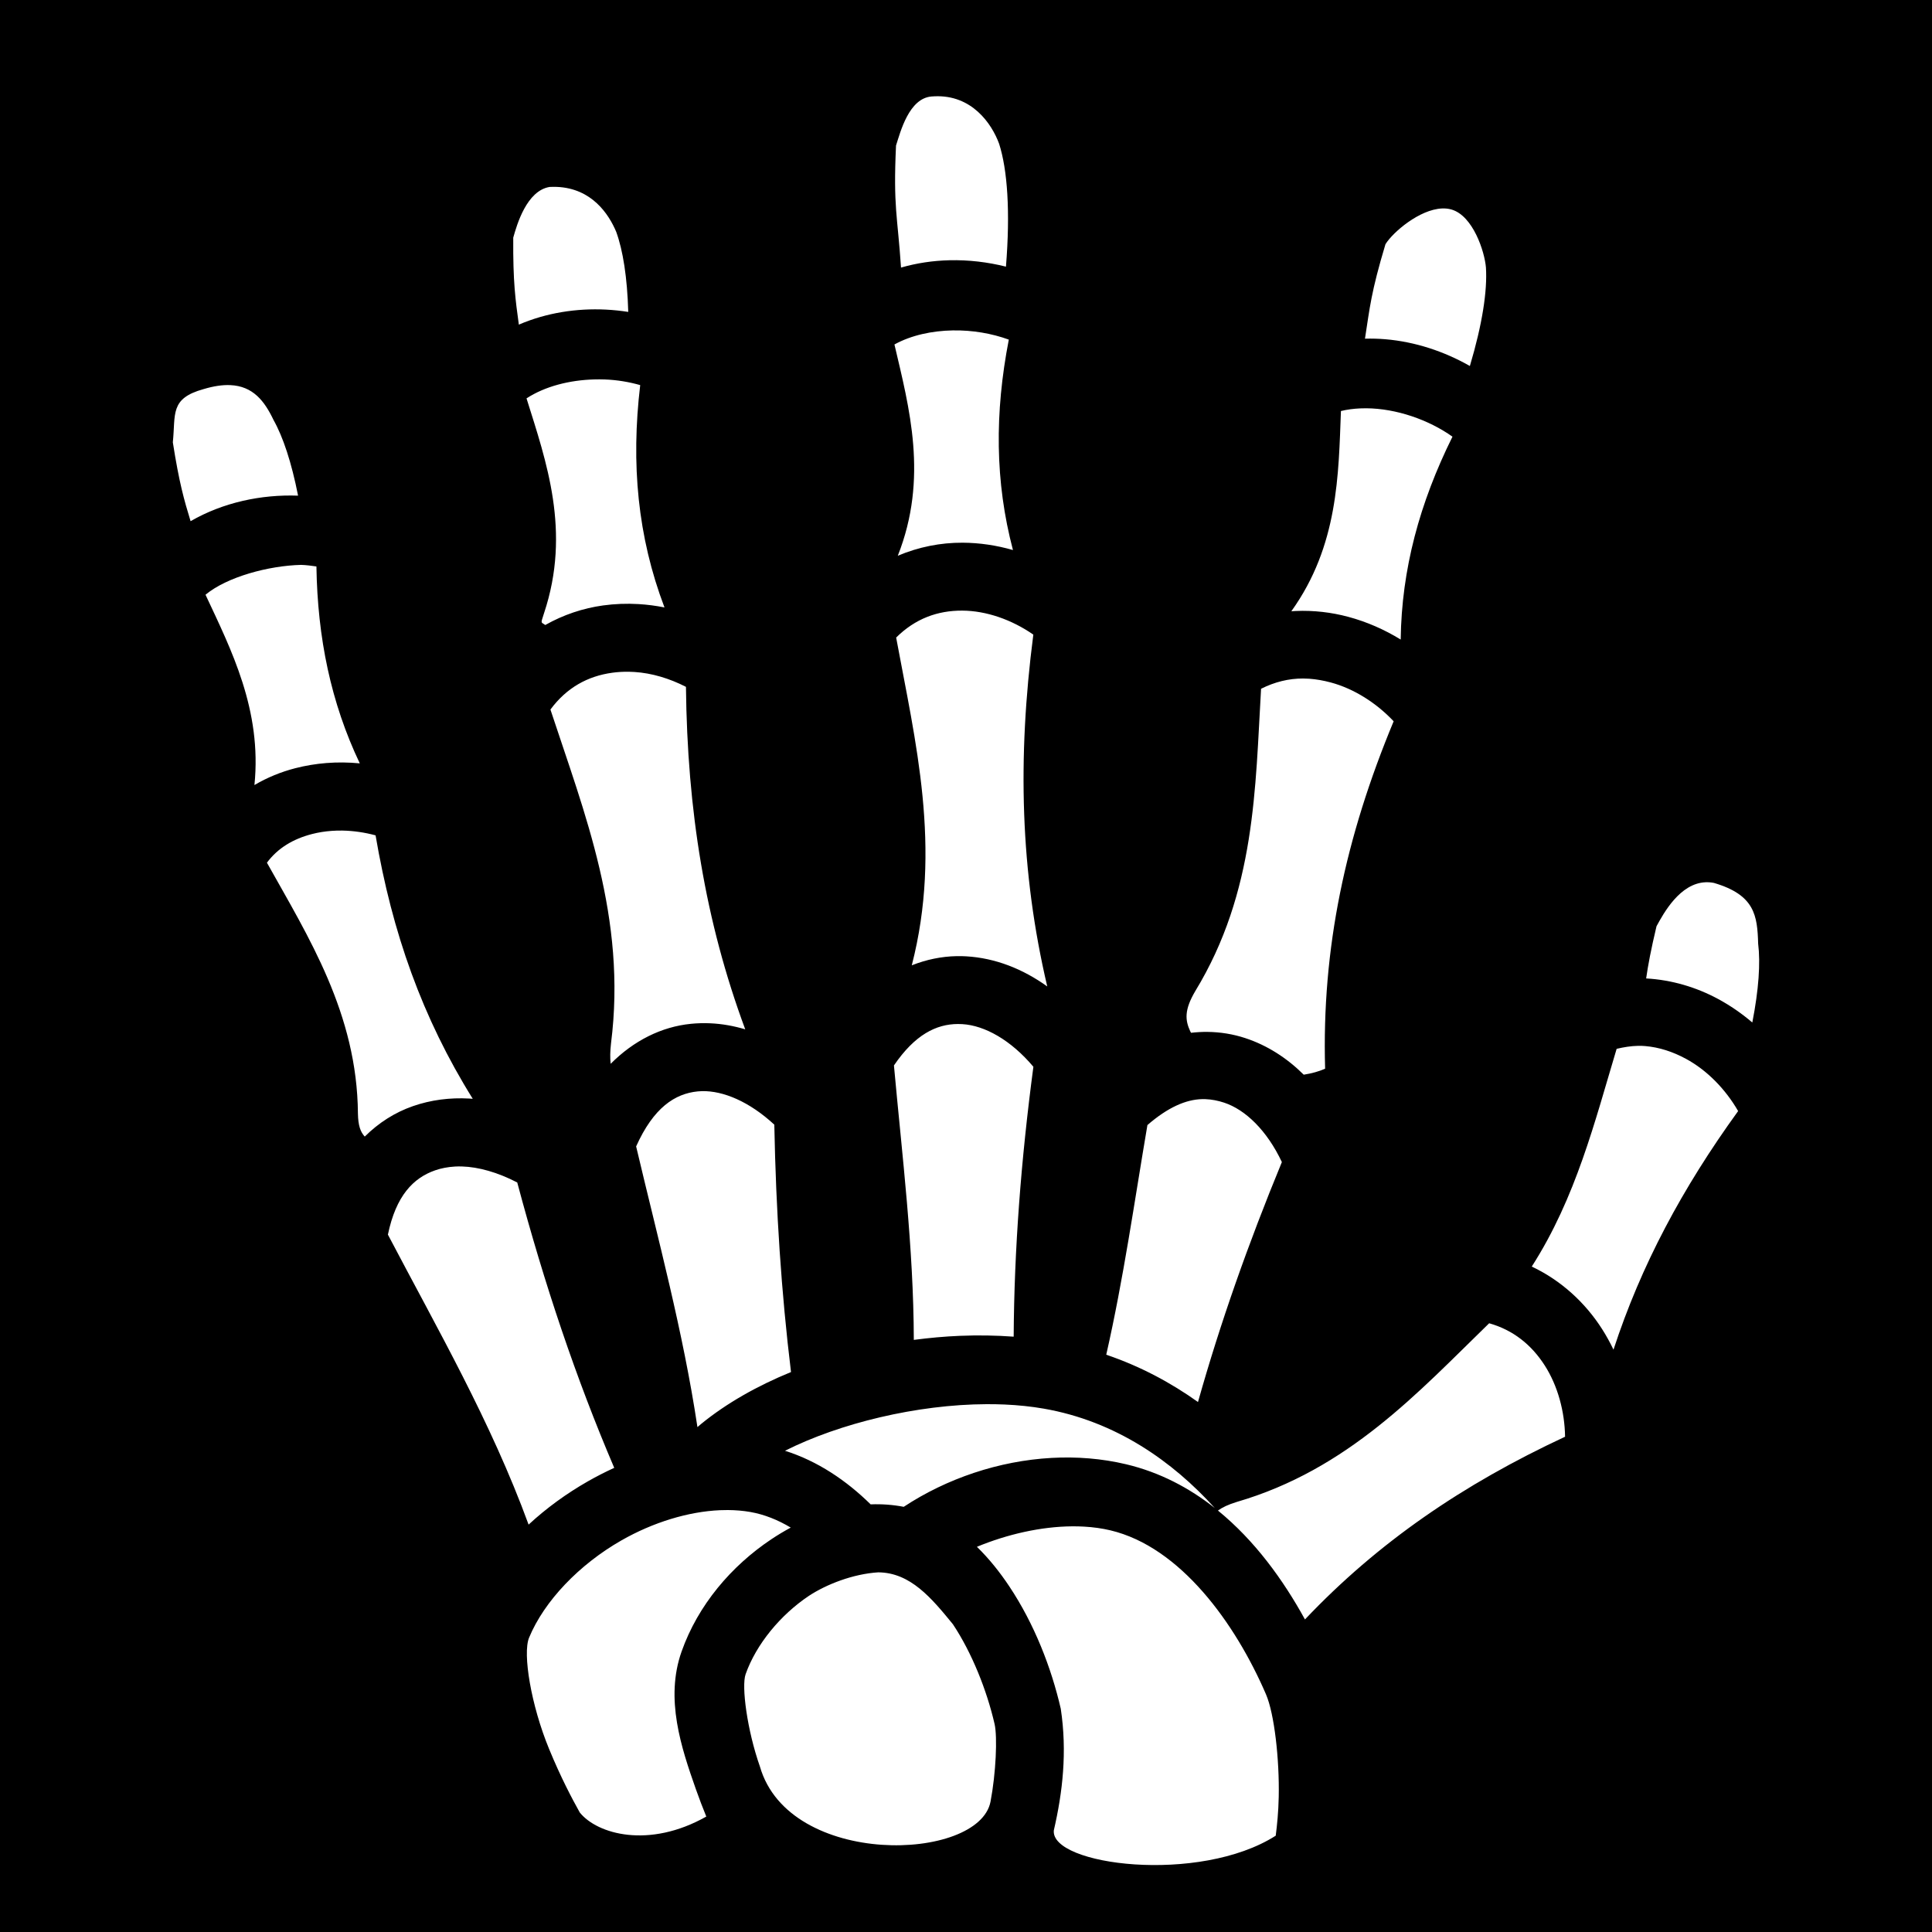
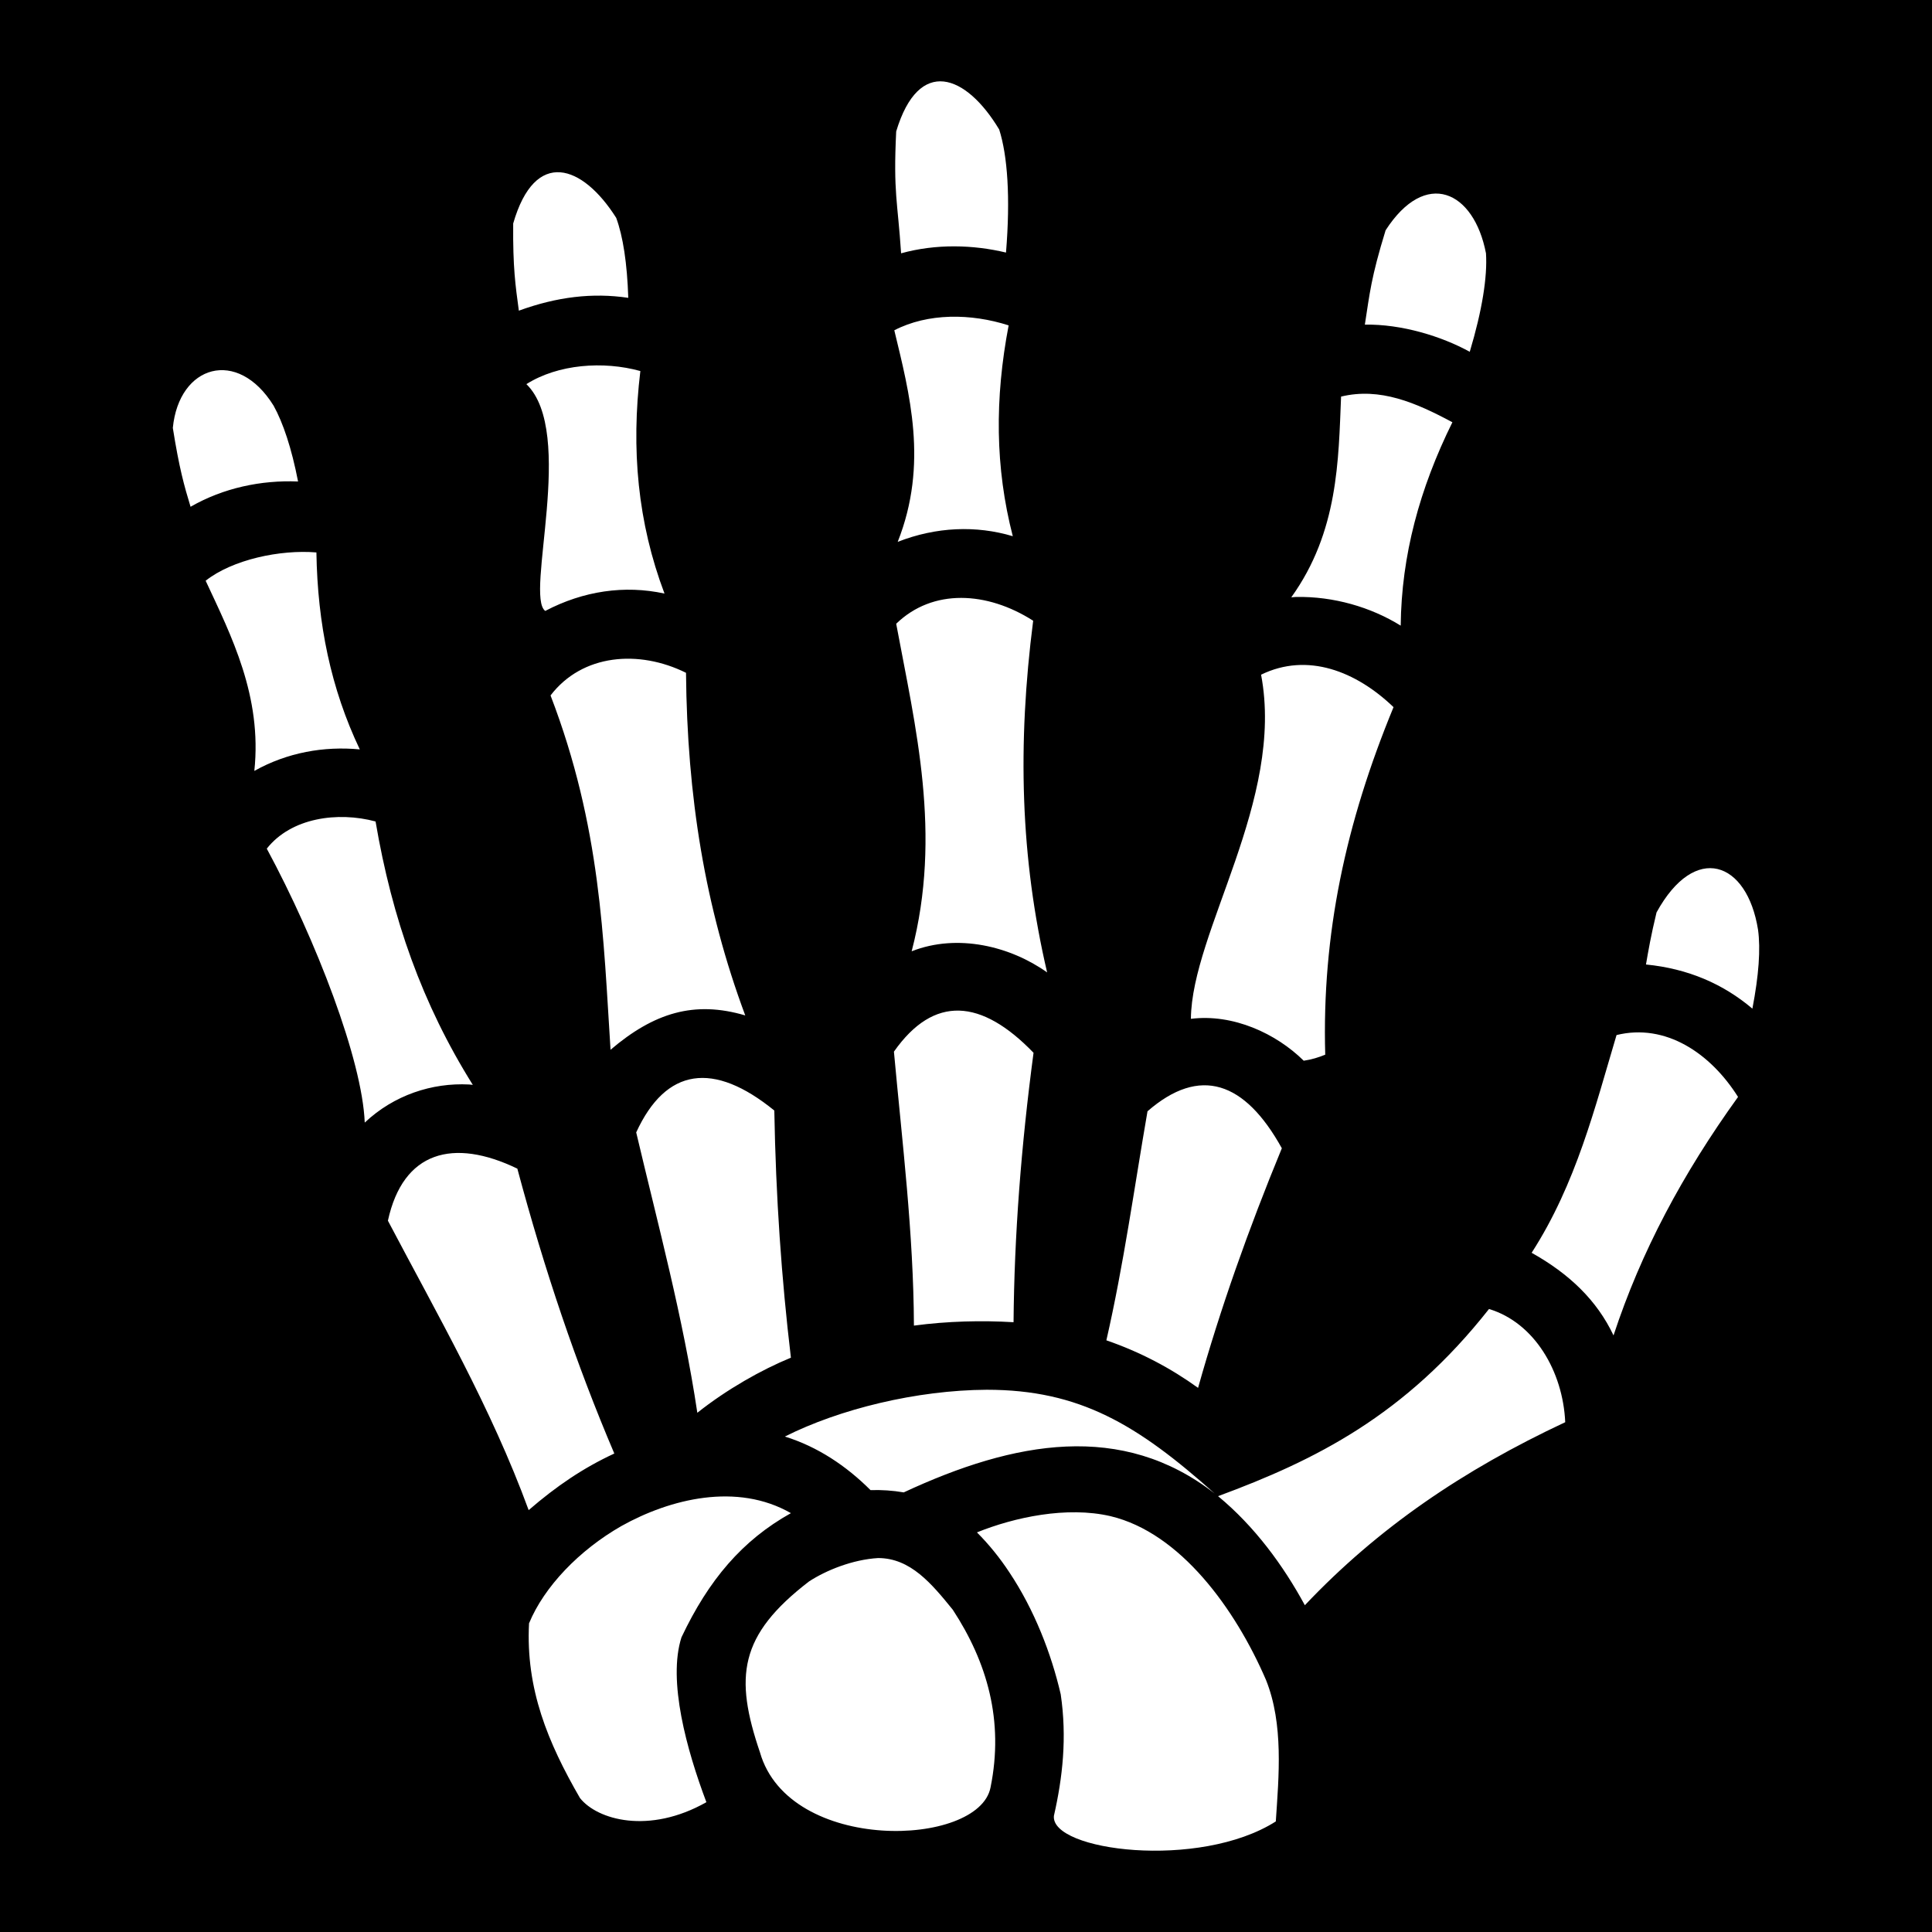
<svg xmlns="http://www.w3.org/2000/svg" viewBox="0 0 512 512">
  <path d="M0 0h512v512H0z" />
-   <path fill="#fff" d="M247.61 25.525c-.24-.002-.472.01-.698.04-6.036.447-8.304 9.428-9.457 13.005-.765 16.387.404 18.574 1.324 32.34 4.17-1.2 8.477-1.835 12.788-1.94 5.08-.127 10.157.476 15.022 1.694 1.183-14.606.387-25.685-1.81-32.557-1.974-5.382-7.264-13.057-17.17-12.582zM147.567 49.53c-.62-.024-1.26-.02-1.922.013-6.066 1.007-8.66 9.968-9.63 13.44-.084 11.83.577 16.395 1.484 23.046 7.3-3.137 15.28-4.372 23.102-3.98 1.98.1 3.947.308 5.892.61-.262-9.144-1.402-16.303-3.19-21.22-1.97-4.69-6.45-11.525-15.736-11.91zm234.577 5.716c-5.964.257-12.98 6.254-14.98 9.467-3.832 12.763-4.142 16.74-5.433 25.04 1.813-.05 3.622 0 5.42.15 7.907.672 15.598 3.228 22.38 7.09 3.312-11.086 4.652-19.954 4.257-26.097-.334-4.19-3.424-13.767-9.17-15.382-.792-.223-1.624-.305-2.475-.268zM252.535 87.56c-5.568.098-11.066 1.284-15.498 3.727 3.915 16.74 9.04 35.38.887 55.994 5.526-2.346 11.4-3.49 17.183-3.46 4.525.024 9.007.702 13.338 1.946-4.778-18.102-4.864-36.368-1.1-55.764-4.486-1.637-9.655-2.532-14.81-2.44zm-95.045 12.99c-6.494.177-13.01 1.8-17.957 5.022 5.23 16.7 11.863 35.27 4.647 56.918l-.04.12c-.92 2.862-.773 2.157.358 3.025 4.81-2.72 10.03-4.458 15.32-5.186 3.118-.43 6.26-.545 9.385-.362 2.313.135 4.615.435 6.893.89-7.13-18.768-8.908-38.047-6.436-58.92-2.94-.835-6.113-1.377-9.392-1.496-.923-.033-1.85-.037-2.778-.01zm-96.472 1.51c-2.007-.088-4.342.235-7.094 1.063-8.973 2.49-7.356 6.598-8.12 14.102 1.676 10.703 2.99 15.295 4.704 20.892 8.648-4.985 18.72-7.11 28.484-6.765-1.73-8.804-3.984-15.565-6.512-20.067-2.388-5.023-5.442-8.967-11.462-9.226zm301.052 6.137c-.532-.004-1.062.006-1.588.03-1.76.076-3.48.304-5.12.697-.65 16.804-.666 35.67-13.145 53.066.383-.026.767-.053 1.15-.07 4.753-.206 9.472.348 13.95 1.55 4.908 1.318 9.576 3.37 13.882 6.016.24-18.61 4.996-36.154 13.722-53.763-6.27-4.462-14.87-7.47-22.852-7.526zM79.803 149.7c-8.575.206-19.616 3.163-25.34 7.91 6.807 14.568 14.99 30.547 12.965 50.433 3.414-2.005 7.082-3.5 10.834-4.463 2.7-.692 5.452-1.146 8.222-1.367 2.947-.235 5.914-.195 8.864.086-7.668-16.108-11.197-33.277-11.494-52.183-1.324-.19-2.658-.37-4.05-.416zm175.21 12.12c-6.56-.034-12.477 2.13-17.523 7.14 5.066 27.445 12.187 55.717 4.14 86.86 3.863-1.528 7.87-2.354 11.89-2.433.846-.017 1.692 0 2.54.05 7.723.45 15.01 3.34 21.473 7.983-7.136-30.364-7.94-60.396-3.69-93.24-5.748-3.98-12.486-6.327-18.83-6.36zm-88.374 16.203c-1.484-.023-2.945.06-4.367.256-6.503.895-12.08 3.92-16.402 9.757 9.013 27.392 20.272 55.285 16.056 88.46-.248 2.118-.264 3.898-.092 5.423 6.092-6.135 13.464-9.825 21.295-10.6 1.707-.17 3.412-.212 5.106-.136 3.13.14 6.227.697 9.26 1.603-10.65-28.728-15.355-58.06-15.71-90.764-4.36-2.233-9.057-3.65-13.66-3.94-.497-.033-.993-.052-1.487-.06zm178.704 1.788c-3.81-.013-7.537.908-11.147 2.72-1.545 26.1-1.393 53.79-17.45 80.144l.054-.09c-3.03 5.11-2.72 7.794-1.374 10.72.06.13.145.264.213.395 1.452-.165 2.902-.252 4.34-.237 3.432.036 6.8.584 10.022 1.642 5.87 1.93 11.065 5.296 15.5 9.698 2.098-.327 4.026-.857 5.668-1.58-.915-31.93 5.382-61.34 18.162-92.075-4.598-4.88-10.533-8.643-16.68-10.293-1.9-.51-3.792-.844-5.67-.982-.547-.04-1.094-.06-1.638-.062zM90.77 220.11c-.97-.016-1.938.01-2.893.08-1.775.13-3.505.405-5.143.826-5.094 1.306-9.148 3.77-11.994 7.607 10.976 19.646 23.922 39.995 24.115 66.49.06 3.22.68 4.873 1.81 6.092 3.688-3.67 8.008-6.413 12.76-8.064 4.804-1.67 9.838-2.296 14.925-2.015.31.017.623.044.935.068-13.366-21.43-21.38-44.106-25.754-69.816-2.865-.772-5.84-1.212-8.76-1.266zm361.238 13.697c-6.83.265-11.143 8.22-13.016 11.662-1.473 6.2-2.24 10.29-2.746 13.827 6.79.38 13.315 2.336 19.074 5.445 3.242 1.75 6.272 3.85 9.06 6.23 1.712-8.734 2.18-15.796 1.55-20.89-.22-7.45-.878-12.912-11.72-16.098-.76-.15-1.496-.205-2.202-.177zm-198.15 37.566c-5.736.02-11.392 2.81-16.954 10.98 2.186 24.098 5.206 48.117 5.266 72.733 4.056-.536 8.14-.912 12.22-1.078 4.778-.195 9.545-.12 14.243.222.145-23.142 1.933-46.717 5.226-71.523-5.96-7.075-12.89-10.954-18.852-11.303-.383-.022-.766-.032-1.15-.03zm180.28 5.785c-1.877.034-3.787.338-5.712.793-5.753 19.14-10.762 39.41-22.494 57.7 7.85 3.71 14.216 9.632 18.638 16.565 1.123 1.76 2.124 3.586 3.022 5.46 7.28-22.32 18.26-42.837 33.03-63.23-3.347-5.81-8.253-10.84-13.852-13.863-3.463-1.87-7.058-3.047-10.764-3.363-.618-.054-1.24-.073-1.867-.062zm-248.124 12.006c-.377.01-.75.032-1.114.068-6.014.595-11.696 4.27-16.318 14.58 5.81 24.622 12.43 48.982 16.246 74.385.336-.292.67-.586 1.02-.87 6.656-5.43 14.79-10.045 23.777-13.72-2.564-21.055-3.987-42.725-4.424-65.56-6.58-6.09-13.53-9.017-19.186-8.883zm132.6 2.113v.002c-4.312.093-9.096 2.16-14.536 6.874-3.447 20.253-6.305 40.603-10.912 60.86 9.037 3.065 17.13 7.414 24.313 12.537 5.893-20.932 13.292-41.906 22.23-63.59-3.947-8.366-9.652-13.89-15.327-15.755-1.586-.52-3.217-.85-4.91-.918-.284-.01-.57-.016-.858-.01zm-196.21 17.846c-.633-.018-1.254-.01-1.86.025-1.884.11-3.635.45-5.212.997-5.8 2.015-10.39 6.72-12.533 17.043 13.144 25.046 27.305 49.554 37.286 76.85 4.73-4.38 10.035-8.23 15.68-11.452 2.28-1.302 4.626-2.5 7.015-3.592-10.126-23.7-18.49-48.594-25.706-75.627-5.178-2.682-10.234-4.116-14.67-4.244zm272.242 41.555c-18.752 18.218-37.325 38.756-66.96 47.37l.1-.03c-2.247.682-3.837 1.44-5.018 2.293 9.752 7.94 17.304 18.378 23.06 28.858 19.404-20.463 41.88-35.817 68.932-48.42-.1-6.705-1.94-13.486-5.364-18.852-3.528-5.53-8.406-9.424-14.75-11.218zM261.504 372.12c-18.565.073-39.053 5.082-53.473 12.347 8.687 2.75 16.256 7.877 22.702 14.205 2.912-.117 5.844.092 8.766.65 11.386-7.508 25.232-12.184 39.152-12.96 6.662-.37 13.337.153 19.764 1.68 8.962 2.127 16.753 6.264 23.516 11.6-11.156-12.342-26.23-23.018-45.336-26.34-3.308-.577-6.78-.933-10.35-1.09-1.562-.068-3.144-.097-4.74-.09zm-68.61 28.058c-.688-.004-1.383.01-2.085.04-8.426.37-17.737 3.215-26.122 8-11.182 6.382-20.468 16.082-24.477 25.786-1.752 4.243.537 17.907 5.296 29.47 3.153 7.66 6.092 13.183 8.144 16.862 4.628 5.757 18.354 9.647 33.526 1.07-.918-2.255-1.864-4.7-2.772-7.28-3.866-10.99-8.203-23.92-3.785-36.43 4.364-12.363 13.21-22.71 23.78-29.77 1.67-1.115 3.393-2.15 5.157-3.098-3.45-2.065-7.032-3.49-10.686-4.133-1.907-.335-3.91-.505-5.975-.517zm91.223 4.316c-8.244.064-17.19 2.1-25.226 5.428 3.243 3.152 6.106 6.757 8.626 10.545 6.588 9.904 11.097 21.493 13.597 32.36 1.728 11.428.503 22.12-1.836 32.222-.985 9.276 38.55 14.348 58.803 1.427.358-2.835.71-6.162.795-10.272.205-9.897-1.152-22.028-3.37-27.178-8.107-18.815-22.68-39.064-41.25-43.474-2.197-.522-4.524-.843-6.933-.98-1.053-.06-2.123-.087-3.205-.08zm-51.38 12.192c-6.698.423-13.712 3.178-18.34 6.21-7.552 5.042-13.993 12.83-16.805 20.793-1.13 3.2.402 14.826 3.793 24.464 7.738 26.922 58.007 25.272 61.11 9.313 1.427-7.465 1.872-17.142 1.075-20.606-2.046-8.895-6-18.843-11.04-26.423-5.644-6.907-11.253-13.693-19.794-13.75z" />
+   <path fill="#fff" d="M237.5 34.83c-.8 16.4.4 18.5 1.3 32.3 9.3-2.57 19.1-2.28 27.8-.2 1.2-14.6.4-25.7-1.8-32.6-8.8-14.67-21.3-19.44-27.3.5zM136 59.23c-.1 11.8.6 16.4 1.5 23.1 10.1-3.67 19.5-4.81 29-3.4-.3-9.2-1.4-16.3-3.2-21.2-8.9-14.06-21.5-18.62-27.3 1.5zm231.2 1.8c-3.9 12.7-4.2 16.7-5.5 25 9.7-.17 20.3 3.07 27.8 7.2 3.3-11 4.7-19.9 4.3-26.1-3.2-16.59-16-22.53-26.6-6.1zM237 87.53c4 16.67 9.1 35.37.9 56.07 10.2-4 20.8-4.4 30.5-1.5-4.7-18.2-4.8-36.5-1.1-55.87-10-3.21-21.4-3.31-30.3 1.3zm-97.5 14.27c13.2 12.8-.5 56.2 5 60.1 10.1-5.3 21-6.9 31.6-4.6-7.1-18.8-8.9-38.2-6.4-58.97-9.8-2.72-21.8-1.84-30.2 3.47zm-93.7 11.6c1.7 10.7 3 15.3 4.7 20.9 8.7-5 18.7-7.1 28.49-6.7-1.73-8.9-3.99-15.6-6.49-20.1-9.56-15.42-25.07-10.78-26.7 5.9zm309.6-8.3c-.7 16.8-.7 35.8-13.2 53.2.4 0 .8-.1 1.2-.1 10-.2 19.9 2.7 27.8 7.6.2-18.6 5-36.3 13.7-53.9-9.7-5.2-19.2-9.3-29.5-6.8zM54.5 153.9c6.8 14.6 15 30.6 12.9 50.4 8.74-4.9 18.49-6.6 27.95-5.7-7.67-16.1-11.2-33.3-11.5-52.2-9.6-.8-22.27 1.9-29.35 7.5zm183 11.4c5.1 27.4 12.2 55.7 4.1 86.8 12.2-4.8 26.2-1.3 35.9 5.6-7.1-30.3-7.9-60.4-3.7-93.2-12.2-7.8-26.6-8.6-36.3.8zm-91.6 19c13.4 34.9 14 64.5 15.9 93.9 11.5-9.8 22.2-13.1 35.7-9.1-10.7-28.7-15.4-58.1-15.7-90.8-12.5-6.2-27.5-5-35.9 6zm188.3-5.5c6.3 33.2-18.4 68.1-18.6 91.2 11.2-1.4 22.6 3.9 29.9 11.1 2.1-.3 4-.9 5.7-1.6-.9-31.9 5.4-61.3 18.1-92.1-9.9-9.5-22.8-14.6-35.1-8.6zM70.7 224.9c13.1 24.3 25.3 56 25.96 72.6 7.74-7.3 17.84-10.6 27.64-10.1.4 0 .7.1 1 .1-13.4-21.4-21.4-44.1-25.77-69.8-10.05-2.7-22.37-1-28.83 7.2zM439 241.8c-1.5 6.2-2.2 10.3-2.8 13.8 11.1 1.1 20.4 5.1 28.2 11.7 1.7-8.8 2.2-15.8 1.5-20.9-2.9-18.2-16.7-23.2-26.9-4.6zm-202.1 36.9c2.2 24.1 5.2 48.1 5.3 72.6 9-1.2 18-1.4 26.4-.9.2-23 2-46.6 5.3-71.4-13.8-14.3-26.4-15.4-37-.3zm191.5-4.4c-5.7 19.1-10.7 39.4-22.5 57.7 10 5.6 17.3 12.6 21.7 21.9 7.3-22.2 18.3-42.8 33-63.2-7.3-11.6-19.2-19.6-32.2-16.4zm-259.8 25.8c5.8 24.6 12.4 48.9 16.2 74.3 7.8-6.2 17-11.4 24.8-14.6-2.5-21-4-42.6-4.4-65.5-16.1-13.1-28.7-11.4-36.6 5.8zm135.5-5.6c-3.5 20.2-6.3 40.6-10.9 60.7 9 3.1 17.1 7.4 24.3 12.6 5.9-21 13.3-41.9 22.2-63.5-9.8-17.7-21.7-21.9-35.6-9.8zm-201.3 29c13.1 24.9 27.3 49.4 37.3 76.7 7.4-6.4 14.5-11.2 22.7-15-10.1-23.7-18.5-48.6-25.7-75.5-17-8.2-30.3-4.6-34.3 13.8zm291.8 23.4c-22.3 28.3-46.1 40.1-71.8 49.6 9.7 8 17.3 18.4 23 28.9 19.4-20.5 41.9-35.8 69-48.5-.6-13.5-8.2-26.4-20.2-30zm-133.1 21.4c-18.6.1-39 5.1-53.5 12.4 8.7 2.7 16.3 7.8 22.7 14.2 2.9-.1 5.9.1 8.8.6 29.4-13.7 57.9-18.8 82.4.3-20.5-18.3-35.8-27.5-60.4-27.5zm-96.8 36.1c-11.2 6.4-20.5 16.1-24.5 25.8-.9 17.4 5 31.6 13.5 46.3 4.6 5.8 18.3 9.7 33.5 1.1-5.2-13.8-10.3-32.2-6.6-43.7 7.2-15.2 16.1-25.7 29-32.9-14.3-8.2-32-3.8-44.9 3.4zm94.2 1.7c3.2 3.2 6.1 6.8 8.6 10.6 6.6 9.9 11.1 21.5 13.6 32.3 1.7 11.5.5 22.1-1.8 32.2-1 9.3 38.5 14.4 58.8 1.5.8-12 2.1-25.8-2.6-37.5-8.1-18.8-22.7-39-41.2-43.4-11.6-2.7-25.5.3-35.4 4.3zm-26.2 6.8c-6.7.4-13.7 3.2-18.3 6.2-18.6 14.3-19.8 25.3-13 45.3 7.7 26.9 58 25.2 61.1 9.3 3.6-17.7-.9-33.2-10-47.1-5.6-6.9-11.2-13.7-19.8-13.7z" />
</svg>
